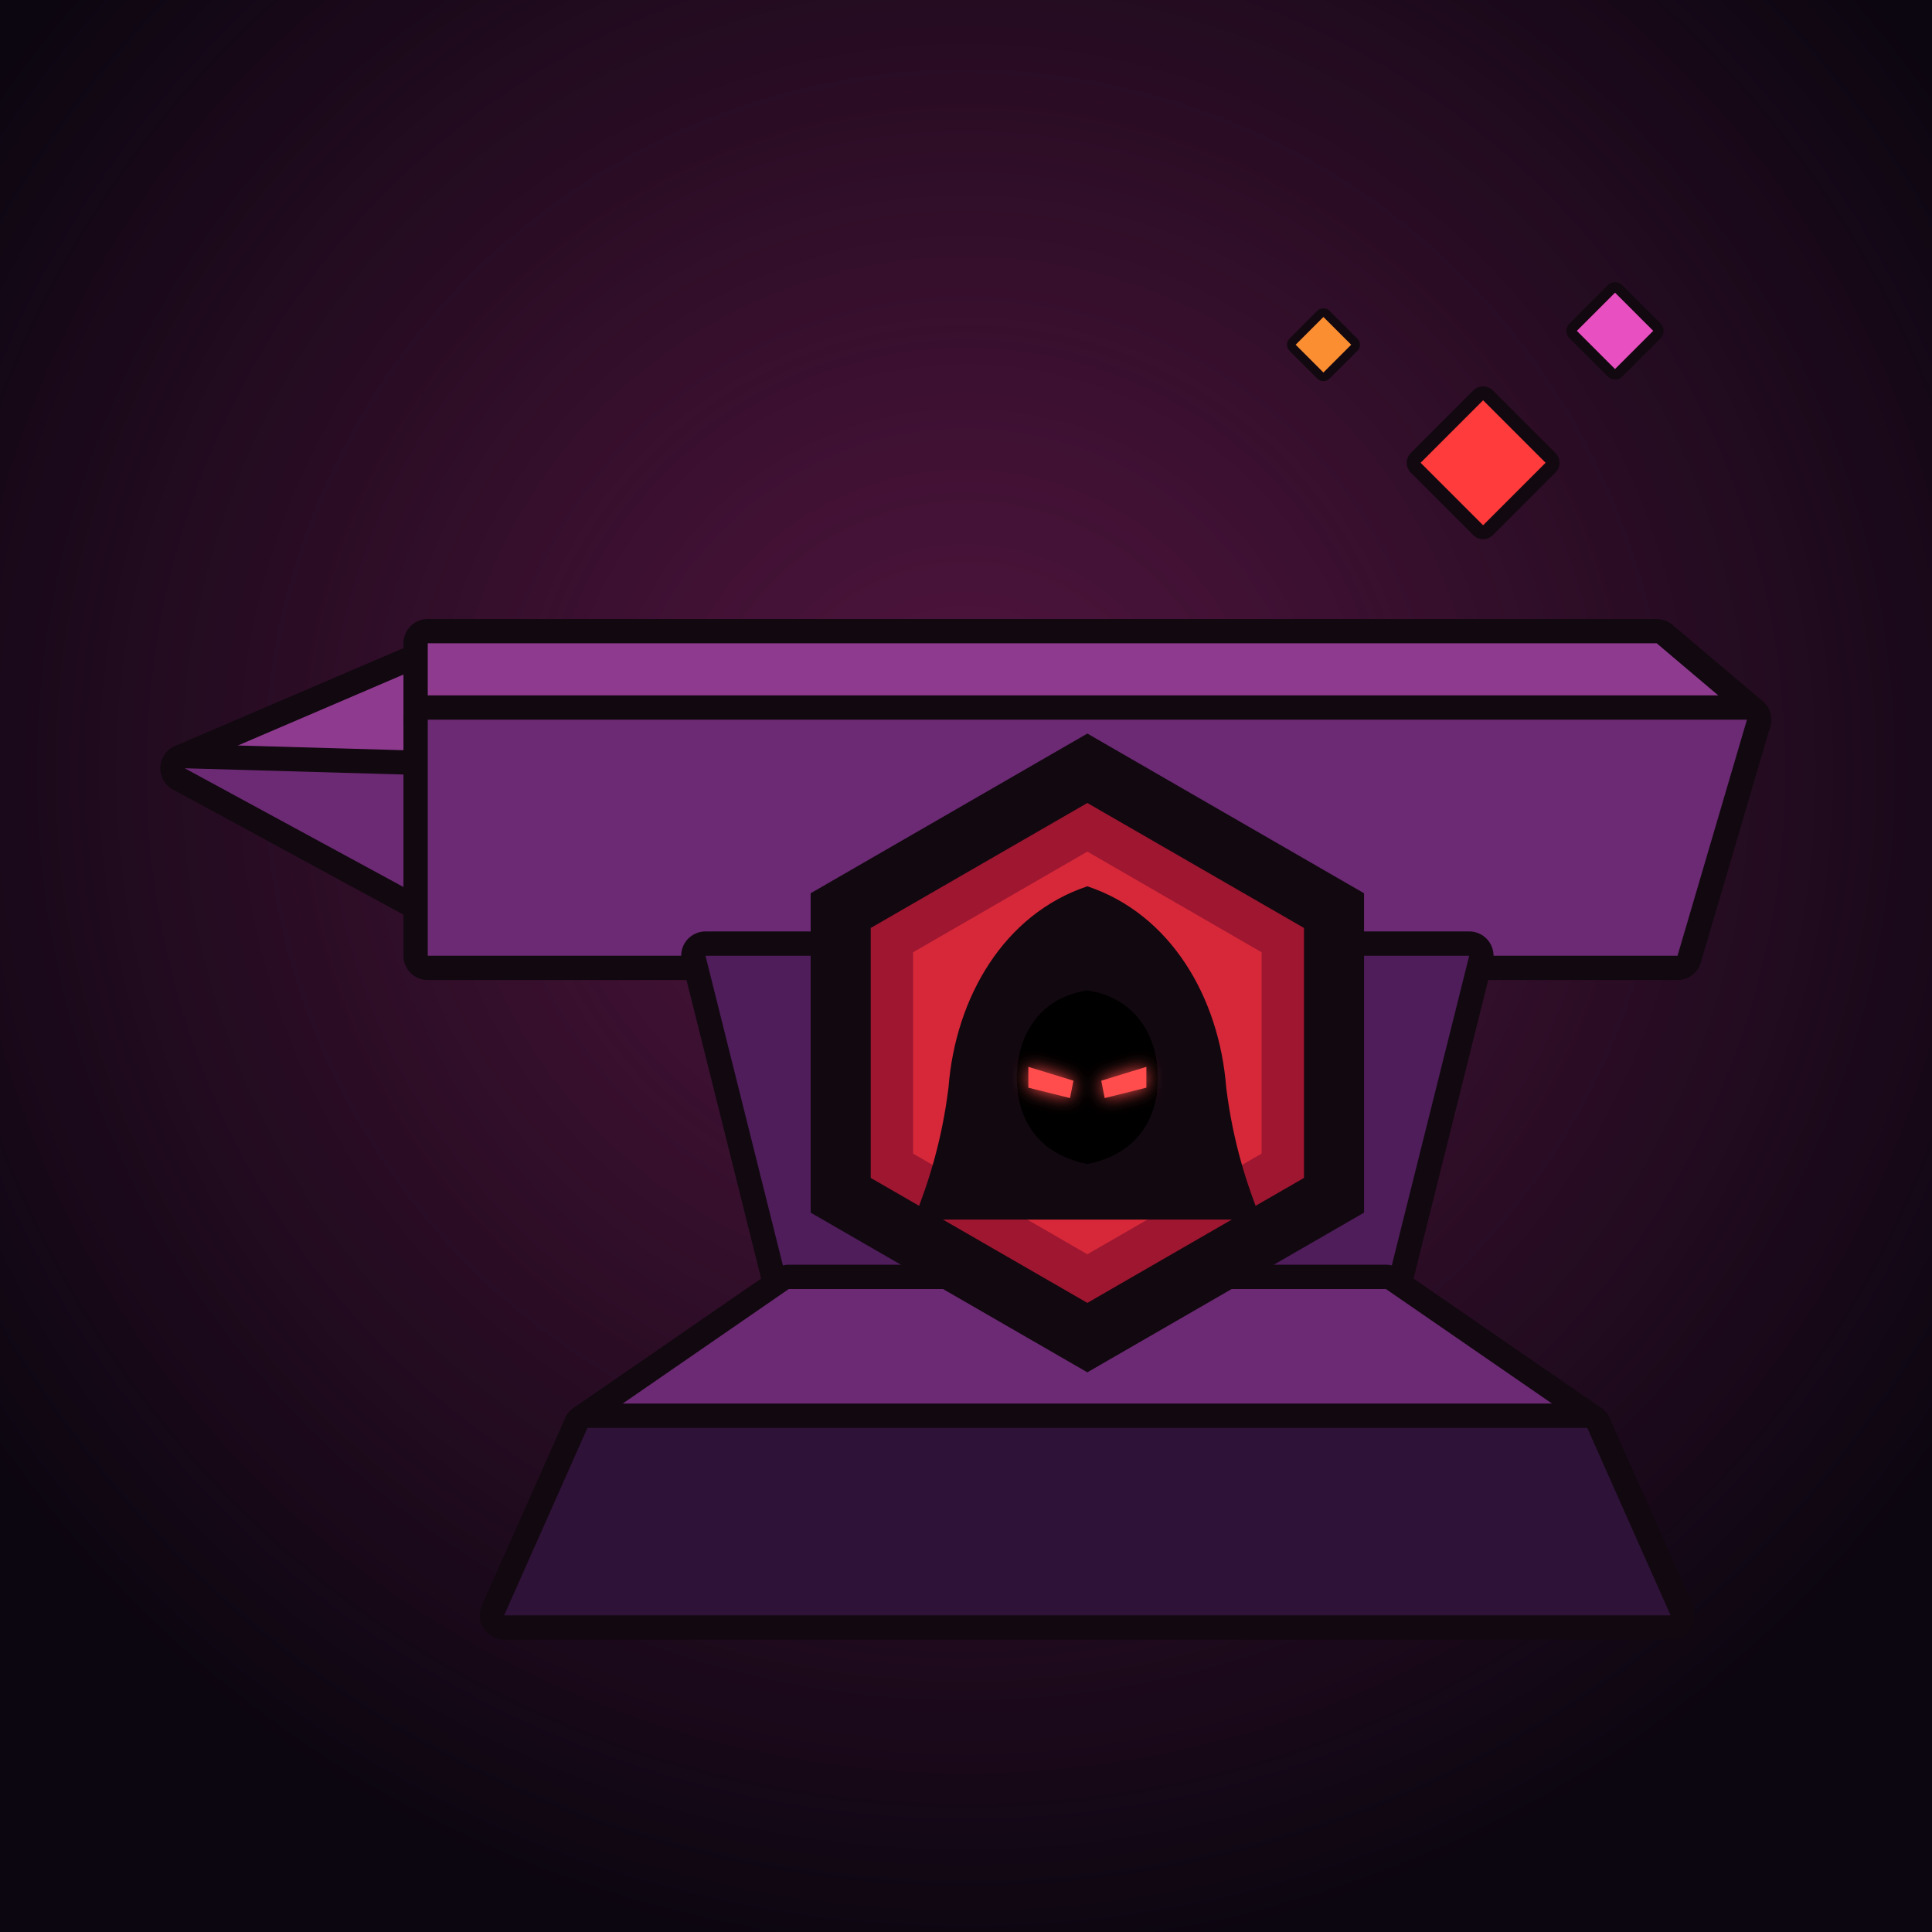
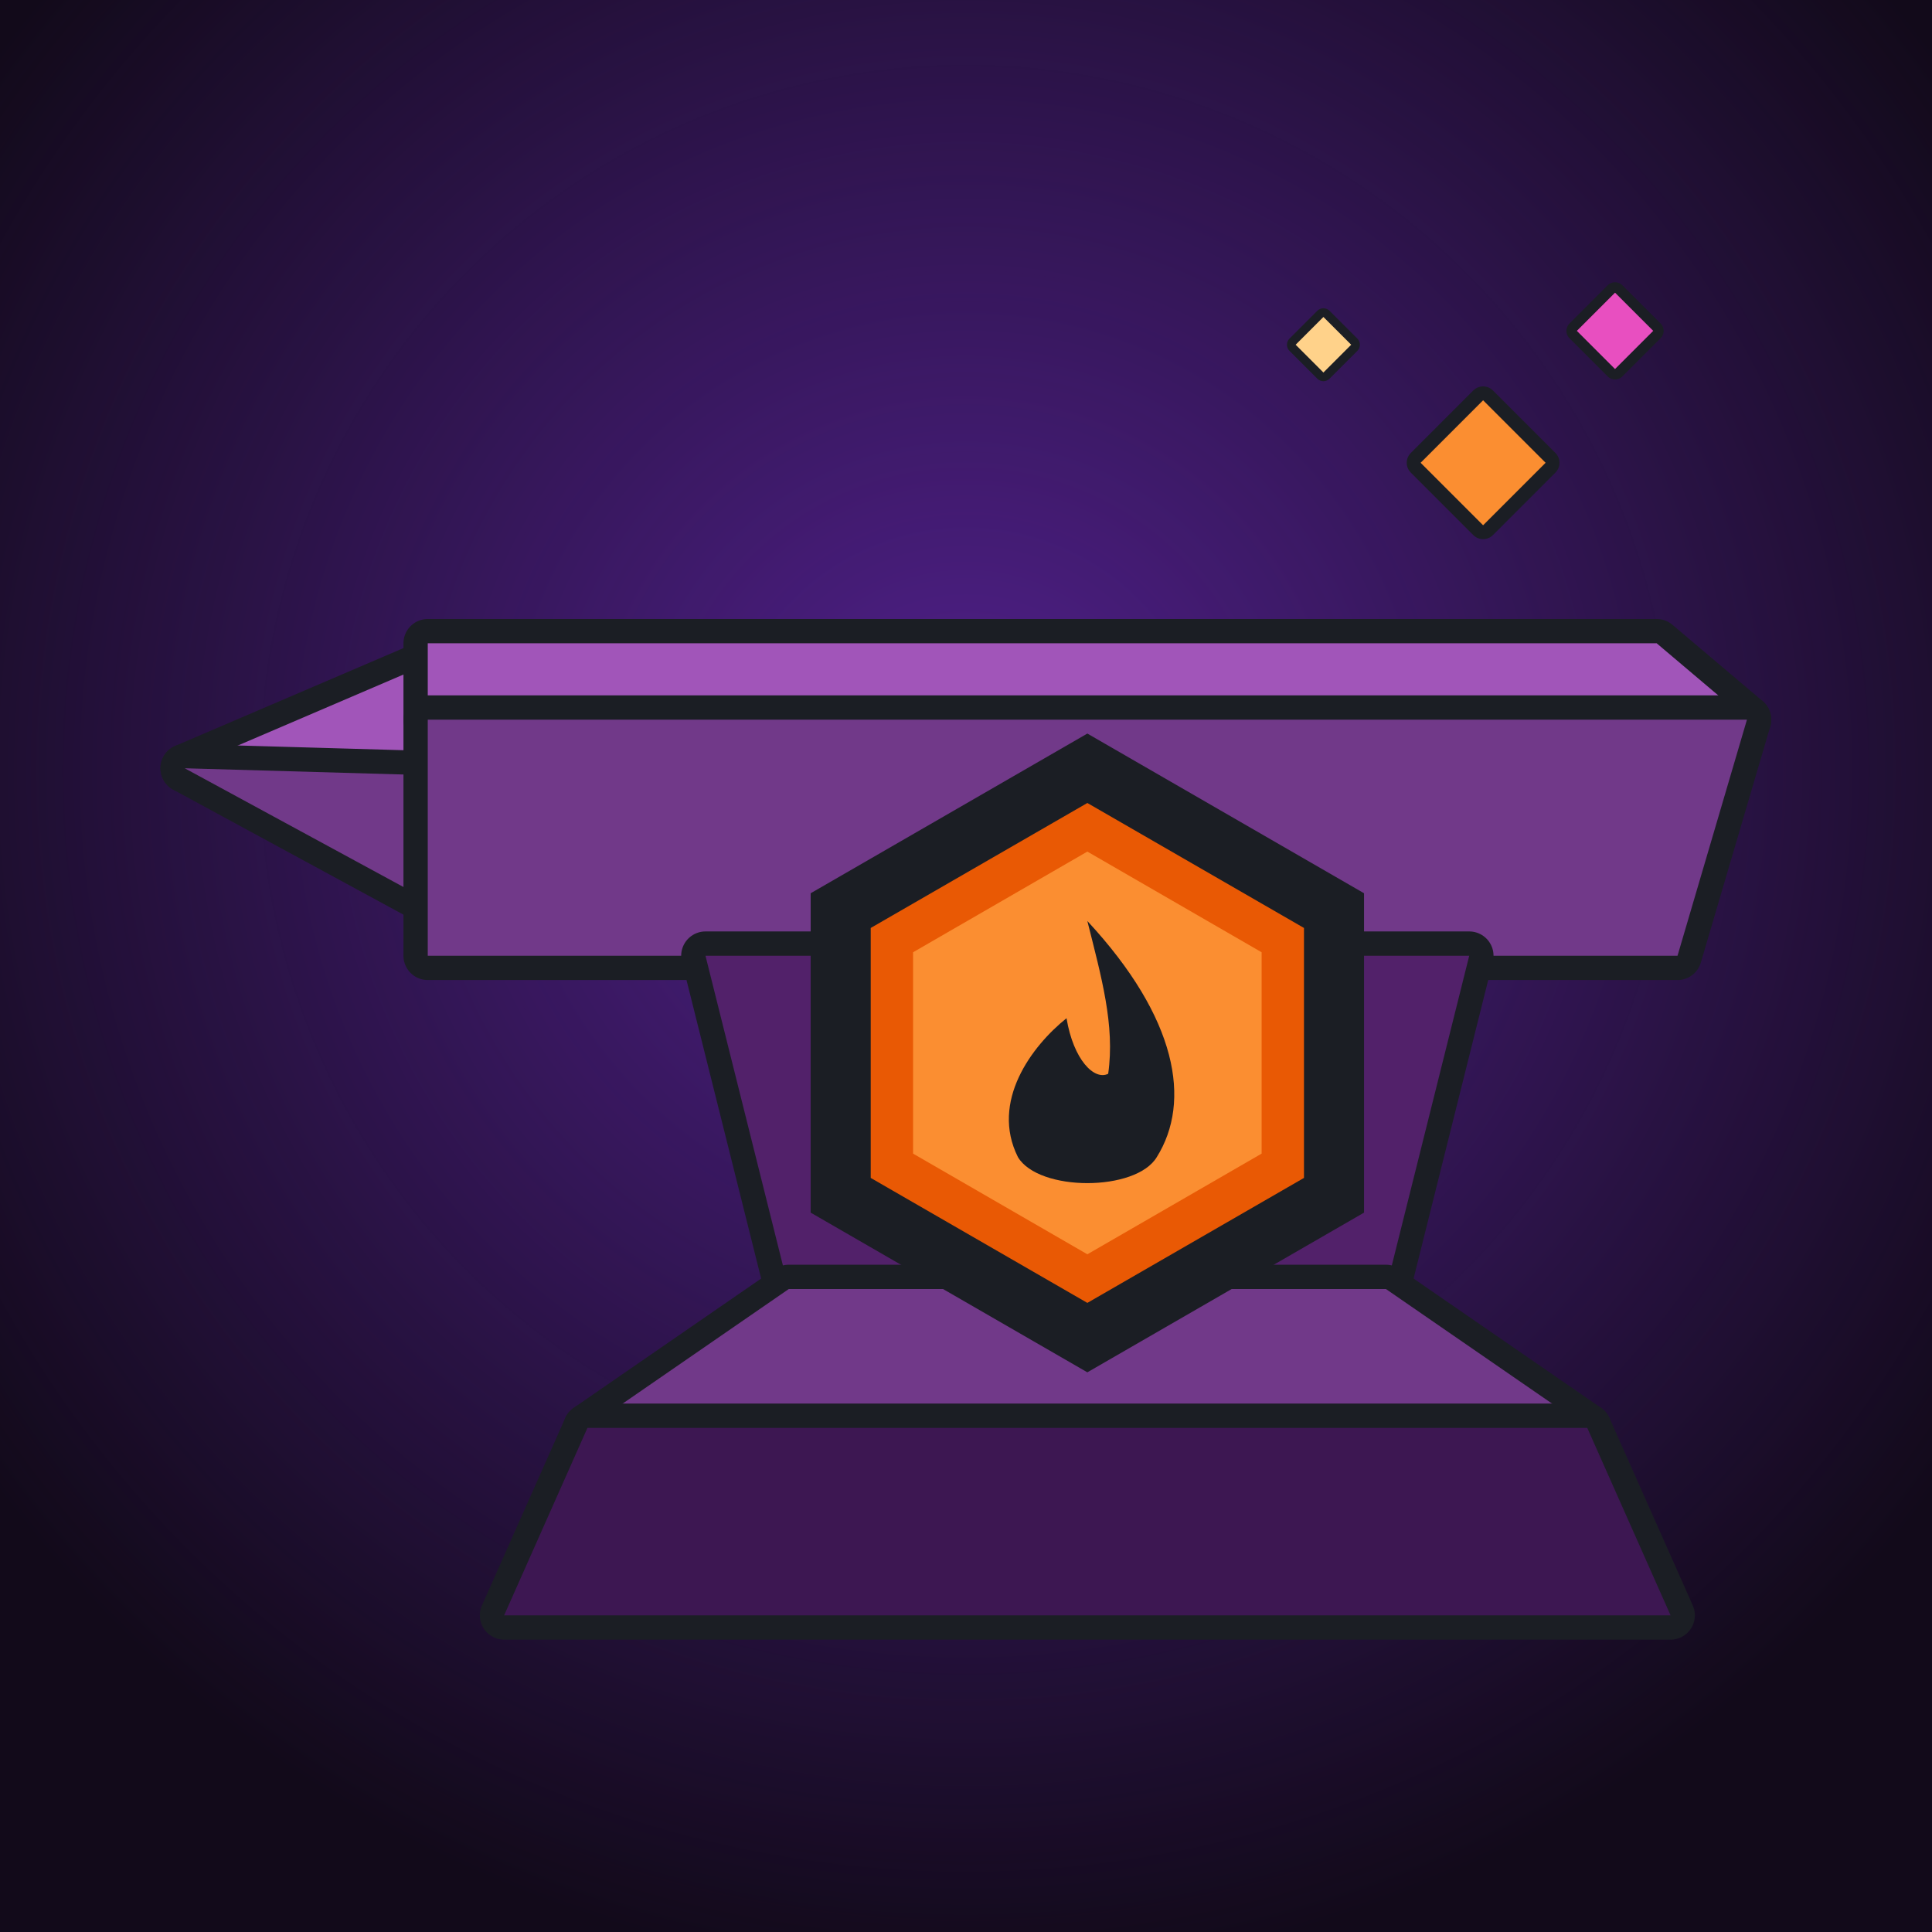
<svg xmlns="http://www.w3.org/2000/svg" viewBox="0 0 512 512" role="img" aria-label="Tenebris Forge">
  <defs>
-     <filter id="glow" x="-100%" y="-300%" width="300%" height="700%">
-       <feGaussianBlur stdDeviation="2.5" result="b" />
-       <feMerge>
-         <feMergeNode in="b" />
-         <feMergeNode in="SourceGraphic" />
-       </feMerge>
-     </filter>
    <radialGradient id="g" cx="50%" cy="40%" r="62%">
-       <stop offset="0" stop-color="#7a1d5a" stop-opacity=".65" />
-       <stop offset="1" stop-color="#7a1d5a" stop-opacity="0" />
+       <stop offset="0" stop-color="#7a2fd6" stop-opacity=".6" />
+       <stop offset="1" stop-color="#7a2fd6" stop-opacity="0" />
    </radialGradient>
  </defs>
-   <rect width="512" height="512" fill="#0b0610" />
+   <rect width="512" height="512" fill="#120a1a" />
  <rect width="512" height="512" fill="url(#g)" />
  <g transform="translate(23.2 38.0) scale(0.92)">
    <g>
-       <polygon points="28,180 98,150 98,182" fill="#8e3a8f" stroke="#120810" stroke-width="14" stroke-linejoin="round" paint-order="stroke" />
-       <polygon points="28,180 98,182 98,218" fill="#6b2a73" stroke="#120810" stroke-width="14" stroke-linejoin="round" paint-order="stroke" />
-       <polygon points="98,144 452,144 478,166 98,166" fill="#8e3a8f" stroke="#120810" stroke-width="14" stroke-linejoin="round" paint-order="stroke" />
-       <polygon points="98,166 478,166 458,234 98,234" fill="#6b2a73" stroke="#120810" stroke-width="14" stroke-linejoin="round" paint-order="stroke" />
-       <polygon points="178,234 398,234 374,330 202,330" fill="#4e1d5a" stroke="#120810" stroke-width="14" stroke-linejoin="round" paint-order="stroke" />
-       <polygon points="202,330 374,330 432,370 144,370" fill="#6b2a73" stroke="#120810" stroke-width="14" stroke-linejoin="round" paint-order="stroke" />
-       <polygon points="144,370 432,370 456,424 120,424" fill="#2f1238" stroke="#120810" stroke-width="14" stroke-linejoin="round" paint-order="stroke" />
-       <polygon points="288,170 367.7,216 367.7,308 288,354 208.3,308 208.3,216" fill="#120810" />
-       <polygon points="288,190 350.4,226 350.4,298 288,334 225.6,298 225.6,226" fill="#9e1630" />
-       <polygon points="288,204 338.2,233 338.2,291 288,320 237.8,291 237.8,233" fill="#d62839" />
-       <path d="M288 214 C312 222 326 246 328 272 C330 288 334 300 338 310 L238 310 C242 300 246 288 248 272 C250 246 264 222 288 214Z" fill="#120810" />
-       <path d="M288 244 C302 246 310 258 308 274 C306 286 298 292 288 294 C278 292 270 286 268 274 C266 258 274 246 288 244Z" fill="#000" />
-       <g filter="url(#glow)">
-         <polygon points="271,266 284,270 283,275 271,272" fill="#ff4d4d" />
-         <polygon points="305,266 292,270 293,275 305,272" fill="#ff4d4d" />
-       </g>
-       <polygon points="402,74 420,92 402,110 384,92" fill="#ff3b3b" stroke="#120810" stroke-width="8" stroke-linejoin="round" paint-order="stroke" />
-       <polygon points="440,43 451,54 440,65 429,54" fill="#e84fc0" stroke="#120810" stroke-width="6" stroke-linejoin="round" paint-order="stroke" />
-       <polygon points="356,50 364,58 356,66 348,58" fill="#fb8e31" stroke="#120810" stroke-width="5" stroke-linejoin="round" paint-order="stroke" />
+       <polygon points="28.0,180.0 98.0,150.0 98.0,182.0" fill="#a155b9" stroke="#1b1e24" stroke-width="14" stroke-linejoin="round" paint-order="stroke" />
+       <polygon points="28.0,180.0 98.0,182.0 98.0,218.0" fill="#713989" stroke="#1b1e24" stroke-width="14" stroke-linejoin="round" paint-order="stroke" />
+       <polygon points="98.0,144.0 452.0,144.0 478.0,166.0 98.0,166.0" fill="#a155b9" stroke="#1b1e24" stroke-width="14" stroke-linejoin="round" paint-order="stroke" />
+       <polygon points="98.0,166.0 478.0,166.0 458.0,234.0 98.0,234.0" fill="#713989" stroke="#1b1e24" stroke-width="14" stroke-linejoin="round" paint-order="stroke" />
+       <polygon points="178.0,234.0 398.0,234.0 374.0,330.0 202.0,330.0" fill="#52216a" stroke="#1b1e24" stroke-width="14" stroke-linejoin="round" paint-order="stroke" />
+       <polygon points="202.0,330.0 374.0,330.0 432.0,370.0 144.0,370.0" fill="#713989" stroke="#1b1e24" stroke-width="14" stroke-linejoin="round" paint-order="stroke" />
+       <polygon points="144.0,370.0 432.0,370.0 456.0,424.0 120.0,424.0" fill="#3d1752" stroke="#1b1e24" stroke-width="14" stroke-linejoin="round" paint-order="stroke" />
+       <polygon points="288.0,170.0 367.7,216.0 367.7,308.0 288.0,354.0 208.3,308.0 208.3,216.0" fill="#1b1e24" />
+       <polygon points="288.0,190.0 350.4,226.0 350.4,298.0 288.0,334.0 225.6,298.0 225.6,226.0" fill="#e95904" />
+       <polygon points="288.0,204.0 338.2,233.0 338.2,291.0 288.0,320.0 237.8,291.0 237.8,233.0" fill="#fb8e31" class="ember" />
+       <path d="M288 224 C314 252 318 276 308 292 C302 302 274 302 268 292 C260 276 272 260 282 252 C284 264 290 270 294 268 C296 254 292 240 288 224Z" fill="#1b1e24" />
+       <polygon points="402.0,74.0 420.0,92.0 402.0,110.0 384.0,92.0" fill="#fb8e31" stroke="#1b1e24" stroke-width="8" stroke-linejoin="round" paint-order="stroke" />
+       <polygon points="440.0,43.0 451.0,54.0 440.0,65.0 429.0,54.0" fill="#e84fc0" stroke="#1b1e24" stroke-width="6" stroke-linejoin="round" paint-order="stroke" />
+       <polygon points="356.0,50.0 364.0,58.0 356.0,66.0 348.0,58.0" fill="#ffd28a" stroke="#1b1e24" stroke-width="5" stroke-linejoin="round" paint-order="stroke" />
    </g>
  </g>
</svg>
